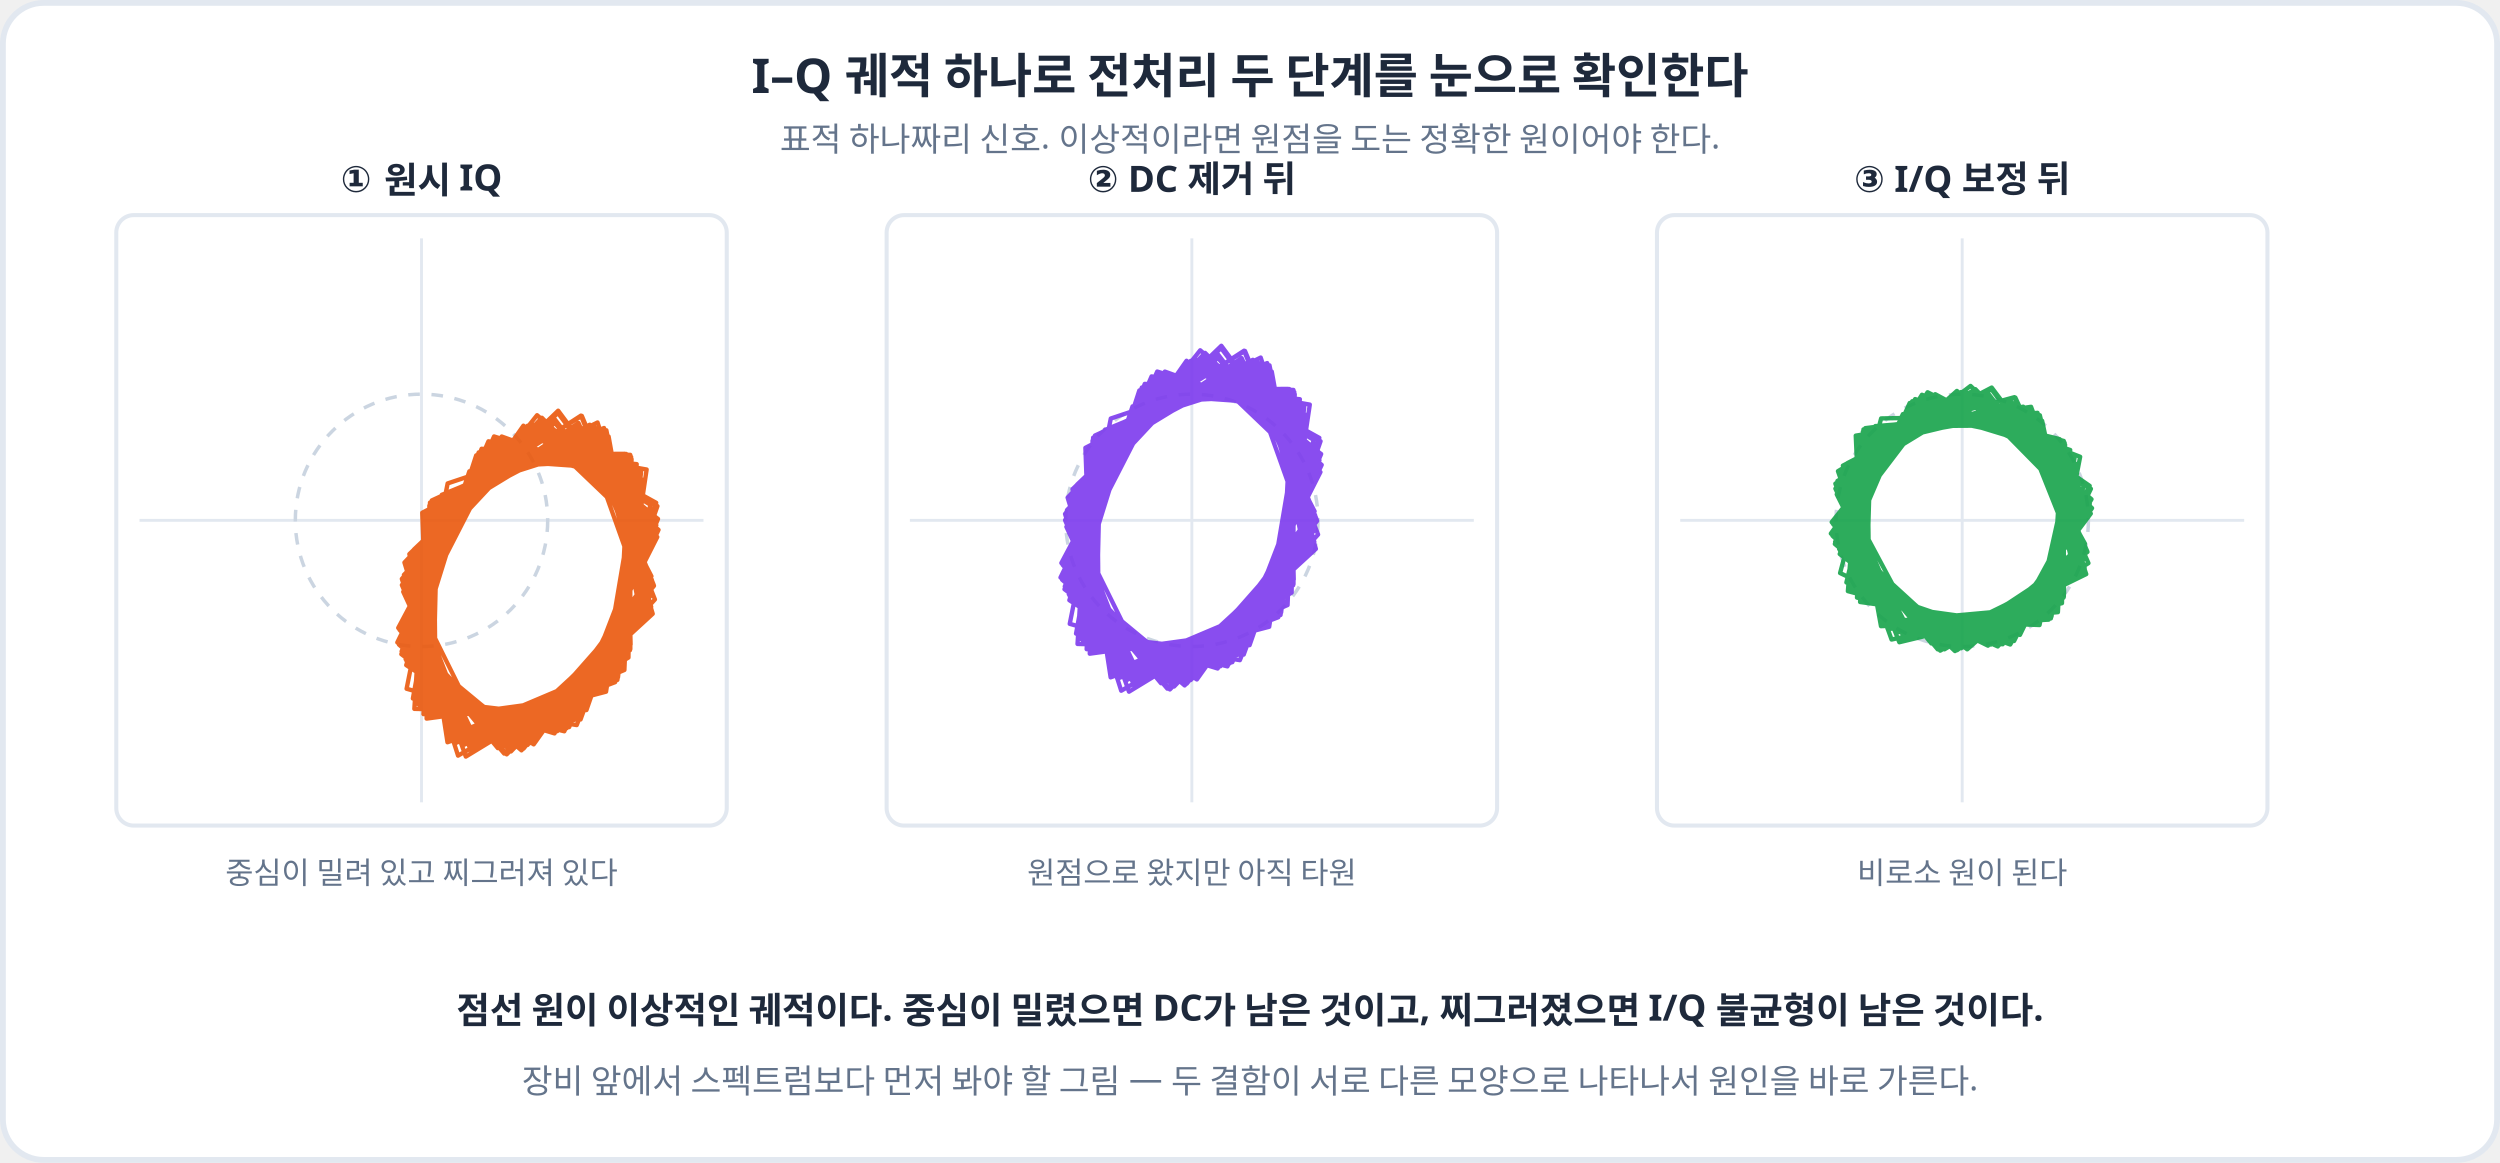
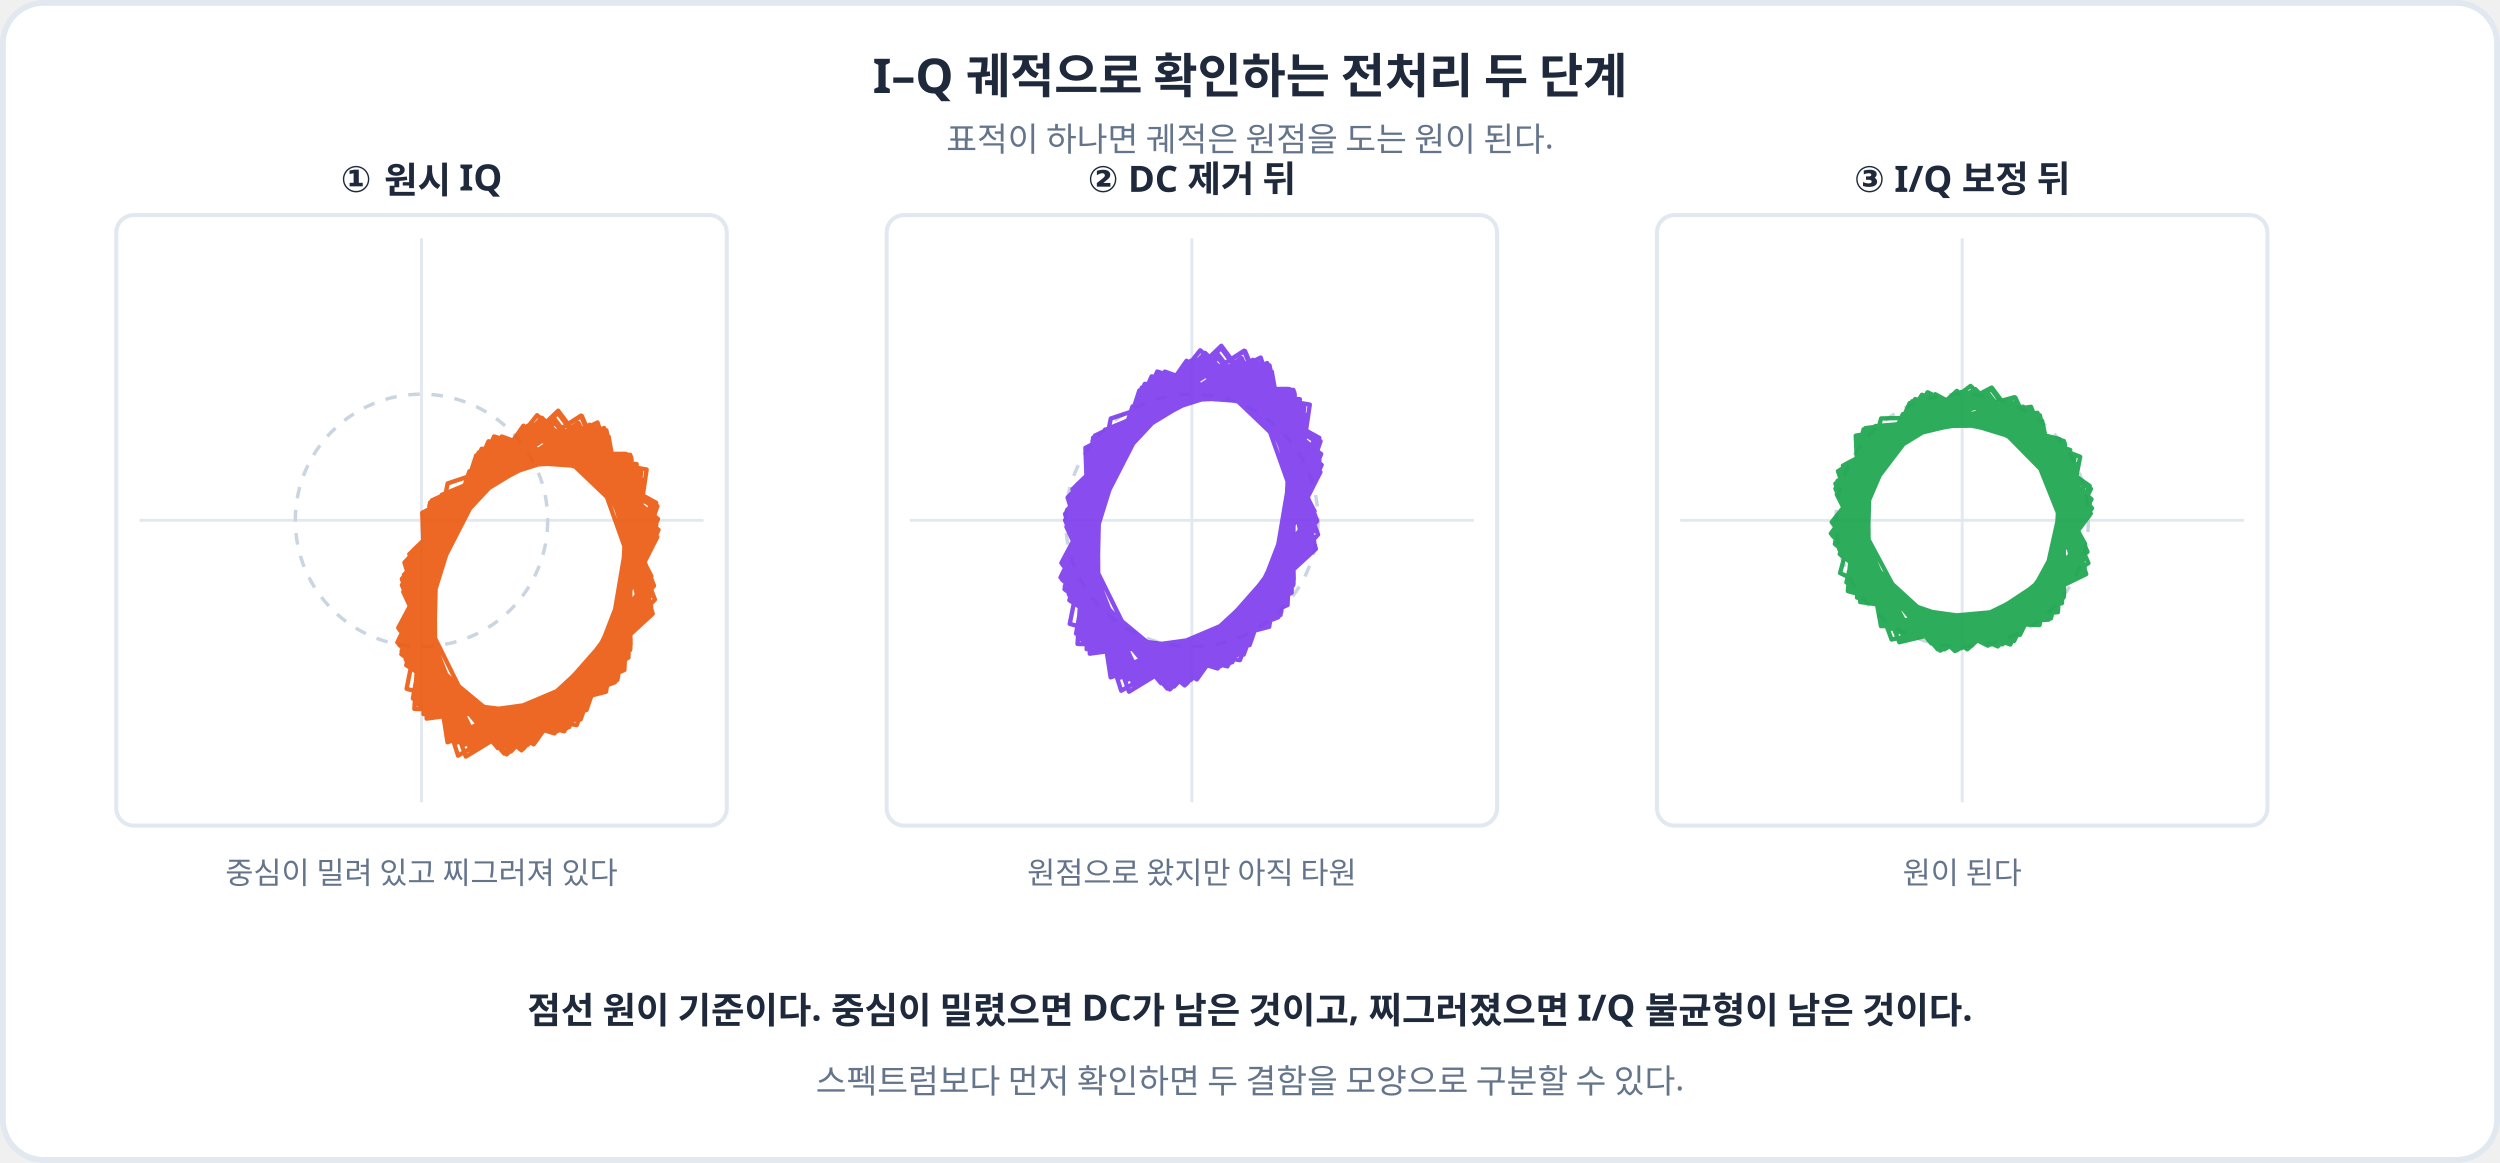
<svg xmlns="http://www.w3.org/2000/svg" viewBox="0 0 860 400" font-family="Segoe UI, Malgun Gothic, Apple SD Gothic Neo, sans-serif">
  <rect x="1" y="1" width="858" height="398" rx="14" fill="#ffffff" stroke="#e2e8f0" stroke-width="2" />
-   <text x="430" y="32" font-size="16.5" fill="#1e293b" text-anchor="middle" font-weight="700">I–Q 궤적 하나로 전처리 두 단계를 눈으로 확인한다</text>
-   <text x="430" y="52" font-size="11.5" fill="#64748b" text-anchor="middle" font-weight="400">표적 하나짜리 신호. 이상적이라면 원점을 도는 정확한 원이어야 한다.</text>
+   <text x="430" y="32" font-size="16.5" fill="#1e293b" text-anchor="middle" font-weight="700">I–Q 궤적으로 확인하는 전처리 두 단계</text>
+   <text x="430" y="52" font-size="11.5" fill="#64748b" text-anchor="middle" font-weight="400">표적이 하나면 궤적은 원점을 도는 원이 된다.</text>
  <rect x="40" y="74" width="210" height="210" rx="6" fill="#ffffff" stroke="#e2e8f0" stroke-width="1.4" />
  <line x1="48" y1="179" x2="242" y2="179" stroke="#e2e8f0" stroke-width="1" />
  <line x1="145" y1="82" x2="145" y2="276" stroke="#e2e8f0" stroke-width="1" />
  <circle cx="145" cy="179" r="43.41" fill="none" stroke="#cbd5e1" stroke-width="1.2" stroke-dasharray="4 4" />
  <path d="M225.32,186.79 L191.92,142.06 L142.4,189.02 L153.75,252.33 L208.48,237.94 L219.66,165.03 L172.14,154.5 L140.23,216.7 L171.84,255.86 L220.33,211.25 L209.36,150.16 L155.03,170.14 L143.09,237.81 L190.75,252.29 L225.28,186.04 L192.01,141.28 L140.82,190.61 L154.65,253.74 L206.93,237.24 L219.08,165.44 L169.24,152.65 L138.19,217.46 L171.26,257.36 L221.68,213.36 L208.59,148.01 L153.99,166.3 L139.87,236.93 L191.68,251.53 L225.25,185.71 L190.83,145.43 L140.4,192.23 L154.97,253.26 L208.47,236.62 L219.51,167.08 L172.59,150.16 L137.45,216.67 L173.3,256.68 L222.66,209.05 L207.27,152.72 L153.75,169.73 L143.49,237.77 L192.89,249.61 L223.7,187.1 L190.35,143.58 L143.98,190.63 L153.93,255.34 L211.2,234.82 L220.52,162.62 L169.95,151.65 L141.12,218.86 L174.76,254.48 L220.12,210 L207.78,147.23 L154.31,169.26 L143.3,239.08 L194.12,251.56 L225.2,181.34 L190.69,145.33 L143.91,188.91 L155.42,254.28 L210.67,232.84 L219.55,166.47 L170.53,152.99 L136.99,216 L173.44,259.23 L221.6,208.27 L208.5,148.32 L154.72,170.56 L142.03,240.29 L192.61,250.8 L226.1,184.72 L186.8,147.04 L141.26,194.17 L156.52,253.69 L212.37,233.89 L220.84,164.96 L169.52,152.91 L138.07,216.37 L174.3,259.5 L224.01,208.75 L206.42,150.26 L152.51,171.51 L144.42,237.82 L193.91,250.34 L224.98,182.01 L187.51,147.12 L141.68,192.57 L156.43,253.91 L212.58,233.02 L220.59,161.51 L169.5,153.25 L139.45,216.94 L174.61,257.08 L223.56,210.16 L206.61,149 L153.34,169.94 L142.5,238.72 L194.94,250.5 L223.01,184.58 L185.88,149.08 L141.14,192.81 L156.19,255.69 L211.6,234.67 L222.44,161.51 L168.03,151.81 L137.8,221.46 L175.76,258.5 L222.99,209.27 L206.03,150.54 L151.99,170.2 L145.31,241.19 L195.58,249.83 L223.83,182.77 L188,146.76 L141.42,193.59 L156.35,255.76 L212.04,233.19 L218.18,165.26 L169.96,150.14 L138.9,219.7 L176.04,256.33 L221.73,208 L205.74,148.23 L149.34,171.93 L143.14,237.92 L195.79,250.12 L222.37,186.17 L188.77,146.87 L138.95,197.75 L159.08,252.42 L210.92,229.86 L220.09,162.77 L168.45,156.07 L136.68,220.99 L177.98,253.93 L224.53,211.15 L205.45,147.42 L151.27,173.54 L144.63,239.33 L194.46,250.43 L226.53,182.26 L186.53,148.3 L141.01,197.03 L157.42,252.19 L211.51,229.29 L217.18,162.3 L169.5,155.07 L138.53,223.46 L178.04,256.88 L222.82,206.63 L204.26,148.49 L150.89,172.44 L144.34,243.41 L196.16,248.07 L224.56,181.92 L186.41,143.72 L139.13,193.5 L157.77,254.85 L214.79,230.47 L217.74,161.12 L166.08,155.89 L139.22,221.92 L179.05,256.08 L221.06,208.32 L204.52,147 L150.19,173.07 L143.01,242.05 L197.51,247.66 L224.97,182.38 L186.46,147.29 L139.8,197.23 L159.79,255.18 L212.24,229.24 L218.2,160.42 L165.6,157.45 L137.25,221.75 L179.39,258.12 L222.43,206.68 L204.8,148.09 L150.66,176.52 L144.97,242.16 L196.31,247.31 L225.77,180.66 L185.54,146.67 L140.45,197.77 L159.6,256.22 L214.78,228.88 L219.03,160.59 L167.13,154.8 L138.15,224.08 L176.29,256.57 L224.46,204.29 L205.31,147.41 L150.22,174.39 L146.49,241.39 L198.39,249.42 L225.97,179.05 L186.7,145.17 L139.92,197.39 L161.92,253.56 L211.93,230 L219.02,159.66 L166.87,154.19 L140.09,221.36 L180.97,255.2 L225.29,206.21 L202.18,147 L147.91,172.89 L147.09,240.91 L196.46,246.73 L224.81,182.16 L186.16,144.16 L138.24,199.13 L157.57,259.94 L214.19,227.22 L217.71,161.63 L165.5,157.96 L139.06,223.95 L177.84,254.48 L221.51,205 L203.08,146.88 L148.54,172.15 L144.13,241.33 L198.85,246.34 L224.68,179.52 L185.16,148.02 L138.97,200.32 L159.84,254.68 L212.84,227.2 L216.25,159.03 L165.67,154.38 L138.06,225.03 L179.86,256.05 L224.05,201.89 L205.55,145.33 L147.7,173.92 L147.68,242.62 L198.48,246.58 L224.67,178 L182.3,148.46 L139.54,202.21 L162.05,254.01 L214.32,227.07 L217.26,157.95 L164.63,159.3 L140.66,224.09 L179.8,256.98 L220.86,204.96 L201.63,150.92 L146.66,176.94 L142.54,243.85 L198.3,245.3 L226.35,178.51 L183.82,146.35 L138.49,199.16 L160.24,260.27 L216.19,226.19 L217.1,157.17 L164.67,155.63 L139.17,221.73 L180.32,254.02 L224.89,201.26 L202.86,146.11 L149.22,174.73 L145.68,245.65 L200.06,245.22 L223.64,176.36 L184.75,142.83 L138.25,201.25 L161.67,255.66 L214.99,225.62 L214.91,156.11 L166.45,156.45 L141.22,222 L180.1,257.53 L224.96,201.53 L202.25,146.87 L145.26,176.38 L147.63,242.9 L199.71,247.5 L224.55,178.51 L181.48,146.47 L139.45,202.22 L162.01,258.21 L216.83,223.26 L216.81,156.47 L163.81,156.65 L141.4,225.65 L180.42,254.19 L223.55,201.52 L199,145.52 L150.43,177.95 L148.82,246.05 L201.38,243.96 L225.22,177.42 L182.59,145.57 L139.97,201.09 L162.3,257.38 L215.3,224.89 L216.18,157.61 L165.39,155.7 L140.22,226.8 L181.5,256.25 L223.41,198.67 L200.15,143.06 L150.19,173.71 L148.49,245.09 L200.67,243.92 L223.81,173.68 L180.57,147.5 L139.51,203.78 L164.16,255.35 L215.32,223.84 L215.54,158.16 L162.74,160.93 L139.74,228.8 L179.94,254.94 L223.95,201.18 L199.47,146.91 L148.99,177.42 L147.1,245.05 L201.73,244.26 L226.15,174.11 L181.17,148.56 L138.71,203.56 L163.67,257.6 L216.1,222.07 L214.27,156.83 L163.23,159.54 L142.32,226.76 L182.11,255.7 L224.09,198.23 L198.83,149.25 L147.98,180.2 L146.76,247.2 L199.93,239.91 L225.73,172.96 L179.96,147.67 L140.81,201.69 L165.8,252.15 L216.71,223.67 L216.01,156.42 L164.78,156.12 L139.54,226.77 L182.11,254.24 L222.68,200.1 L199.85,142.97 L149.23,175.77 L149.91,245.1 L200.53,242.48 L222.84,178.19 L180.05,146.44 L139.7,204.04 L163.94,255.59 L216.92,221.68 L215.39,156.15 L161.46,162.13 L139.85,227.41 L183.59,256.06 L224.42,198.73" fill="none" stroke="#ea580c" stroke-width="1.5" stroke-linejoin="round" opacity="0.9" />
  <text x="145" y="66" font-size="12.5" fill="#1e293b" text-anchor="middle" font-weight="700">① 원시 IQ</text>
  <text x="145" y="304" font-size="10.5" fill="#64748b" text-anchor="middle" font-weight="400">중심이 밀려 있고 찌그러져 있다</text>
  <rect x="305" y="74" width="210" height="210" rx="6" fill="#ffffff" stroke="#e2e8f0" stroke-width="1.4" />
  <line x1="313" y1="179" x2="507" y2="179" stroke="#e2e8f0" stroke-width="1" />
  <line x1="410" y1="82" x2="410" y2="276" stroke="#e2e8f0" stroke-width="1" />
  <circle cx="410" cy="179" r="43.41" fill="none" stroke="#cbd5e1" stroke-width="1.2" stroke-dasharray="4 4" />
  <path d="M453.45,164.46 L420.05,119.73 L370.53,166.69 L381.87,230 L436.6,215.61 L447.78,142.7 L400.26,132.17 L368.36,194.37 L399.97,233.53 L448.46,188.92 L437.49,127.83 L383.16,147.81 L371.21,215.48 L418.87,229.96 L453.4,163.71 L420.14,118.95 L368.95,168.28 L382.78,231.41 L435.06,214.91 L447.2,143.11 L397.36,130.32 L366.31,195.13 L399.39,235.03 L449.8,191.03 L436.71,125.68 L382.11,143.97 L367.99,214.6 L419.81,229.2 L453.37,163.38 L418.95,123.1 L368.52,169.9 L383.1,230.93 L436.6,214.29 L447.63,144.75 L400.72,127.83 L365.58,194.34 L401.42,234.35 L450.78,186.72 L435.4,130.39 L381.88,147.4 L371.61,215.44 L421.01,227.28 L451.83,164.77 L418.48,121.25 L372.11,168.3 L382.06,233.01 L439.32,212.49 L448.64,140.29 L398.08,129.32 L369.25,196.53 L402.89,232.15 L448.25,187.67 L435.91,124.9 L382.44,146.93 L371.43,216.75 L422.24,229.23 L453.32,159.01 L418.82,123 L372.04,166.58 L383.54,231.95 L438.8,210.51 L447.68,144.14 L398.66,130.66 L365.11,193.67 L401.57,236.9 L449.72,185.94 L436.63,125.99 L382.85,148.23 L370.16,217.96 L420.74,228.47 L454.23,162.39 L414.93,124.71 L369.39,171.84 L384.65,231.36 L440.5,211.56 L448.97,142.63 L397.65,130.58 L366.2,194.04 L402.43,237.17 L452.13,186.42 L434.55,127.93 L380.64,149.18 L372.55,215.49 L422.04,228.01 L453.11,159.68 L415.64,124.79 L369.81,170.24 L384.55,231.58 L440.71,210.69 L448.71,139.18 L397.62,130.92 L367.58,194.61 L402.74,234.75 L451.68,187.83 L434.74,126.67 L381.47,147.61 L370.62,216.39 L423.06,228.17 L451.14,162.25 L414.01,126.75 L369.27,170.48 L384.32,233.36 L439.72,212.34 L450.57,139.18 L396.15,129.48 L365.92,199.13 L403.88,236.17 L451.12,186.94 L434.16,128.21 L380.12,147.87 L373.44,218.86 L423.71,227.5 L451.96,160.44 L416.12,124.43 L369.55,171.26 L384.48,233.43 L440.17,210.86 L446.31,142.93 L398.09,127.81 L367.02,197.37 L404.16,234 L449.86,185.67 L433.87,125.9 L377.47,149.6 L371.27,215.59 L423.92,227.79 L450.49,163.84 L416.9,124.53 L367.08,175.42 L387.2,230.09 L439.04,207.53 L448.22,140.44 L396.58,133.74 L364.81,198.66 L406.11,231.59 L452.66,188.82 L433.57,125.09 L379.4,151.21 L372.76,217 L422.59,228.1 L454.66,159.92 L414.65,125.97 L369.13,174.7 L385.55,229.86 L439.64,206.96 L445.31,139.97 L397.63,132.74 L366.66,201.13 L406.17,234.55 L450.95,184.3 L432.39,126.16 L379.02,150.11 L372.47,221.08 L424.28,225.74 L452.69,159.59 L414.54,121.39 L367.26,171.17 L385.9,232.52 L442.92,208.14 L445.87,138.79 L394.21,133.56 L367.34,199.59 L407.18,233.75 L449.18,185.99 L432.65,124.67 L378.31,150.74 L371.14,219.72 L425.64,225.33 L453.1,160.05 L414.59,124.96 L367.93,174.9 L387.91,232.85 L440.37,206.91 L446.32,138.09 L393.73,135.12 L365.37,199.42 L407.52,235.79 L450.56,184.35 L432.93,125.76 L378.79,154.19 L373.09,219.83 L424.43,224.98 L453.89,158.33 L413.67,124.34 L368.58,175.44 L387.72,233.89 L442.91,206.55 L447.16,138.26 L395.26,132.47 L366.28,201.75 L404.41,234.24 L452.59,181.96 L433.43,125.08 L378.35,152.06 L374.61,219.06 L426.52,227.09 L454.1,156.72 L414.83,122.84 L368.05,175.06 L390.04,231.23 L440.05,207.67 L447.15,137.33 L395,131.86 L368.21,199.03 L409.1,232.87 L453.42,183.88 L430.31,124.67 L376.03,150.56 L375.22,218.58 L424.59,224.4 L452.93,159.83 L414.28,121.83 L366.37,176.8 L385.7,237.61 L442.31,204.89 L445.84,139.3 L393.63,135.63 L367.19,201.62 L405.96,232.15 L449.64,182.67 L431.2,124.55 L376.67,149.82 L372.26,219 L426.97,224.01 L452.8,157.19 L413.28,125.69 L367.1,177.99 L387.97,232.35 L440.97,204.87 L444.38,136.7 L393.8,132.05 L366.19,202.7 L407.98,233.72 L452.18,179.56 L433.68,123 L375.83,151.59 L375.81,220.29 L426.6,224.25 L452.79,155.67 L410.43,126.13 L367.66,179.87 L390.18,231.68 L442.45,204.74 L445.39,135.62 L392.76,136.97 L368.79,201.76 L407.93,234.65 L448.99,182.63 L429.76,128.59 L374.79,154.61 L370.67,221.52 L426.43,222.97 L454.47,156.18 L411.94,124.02 L366.62,176.82 L388.37,237.94 L444.32,203.86 L445.23,134.84 L392.8,133.3 L367.29,199.4 L408.44,231.69 L453.02,178.93 L430.99,123.78 L377.35,152.4 L373.81,223.32 L428.19,222.89 L451.76,154.03 L412.87,120.5 L366.38,178.92 L389.8,233.33 L443.12,203.29 L443.04,133.78 L394.58,134.12 L369.35,199.67 L408.23,235.2 L453.08,179.19 L430.38,124.54 L373.38,154.05 L375.75,220.57 L427.84,225.17 L452.68,156.18 L409.61,124.14 L367.57,179.89 L390.14,235.88 L444.96,200.93 L444.94,134.14 L391.93,134.32 L369.52,203.32 L408.54,231.86 L451.68,179.19 L427.13,123.19 L378.55,155.62 L376.95,223.72 L429.51,221.63 L453.35,155.08 L410.72,123.24 L368.1,178.76 L390.43,235.05 L443.42,202.56 L444.3,135.28 L393.51,133.37 L368.35,204.47 L409.63,233.92 L451.53,176.34 L428.28,120.73 L378.32,151.38 L376.62,222.76 L428.8,221.59 L451.94,151.35 L408.69,125.17 L367.63,181.45 L392.29,233.02 L443.45,201.51 L443.67,135.83 L390.86,138.6 L367.86,206.47 L408.06,232.61 L452.08,178.85 L427.6,124.58 L377.11,155.09 L375.23,222.72 L429.86,221.93 L454.27,151.78 L409.29,126.23 L366.84,181.22 L391.79,235.27 L444.23,199.74 L442.39,134.5 L391.36,137.21 L370.45,204.43 L410.24,233.37 L452.22,175.9 L426.96,126.92 L376.11,157.87 L374.88,224.87 L428.05,217.58 L453.85,150.63 L408.09,125.34 L368.94,179.36 L393.93,229.82 L444.84,201.34 L444.13,134.09 L392.91,133.79 L367.67,204.44 L410.24,231.91 L450.81,177.77 L427.97,120.64 L377.35,153.44 L378.04,222.77 L428.66,220.15 L450.97,155.86 L408.17,124.11 L367.83,181.71 L392.07,233.26 L445.04,199.35 L443.52,133.82 L389.59,139.8 L367.98,205.08 L411.72,233.73 L452.54,176.4" fill="none" stroke="#7c3aed" stroke-width="1.5" stroke-linejoin="round" opacity="0.9" />
  <text x="410" y="66" font-size="12.5" fill="#1e293b" text-anchor="middle" font-weight="700">② DC 제거 뒤</text>
  <text x="410" y="304" font-size="10.5" fill="#64748b" text-anchor="middle" font-weight="400">원점으로 왔지만 아직 타원</text>
  <rect x="570" y="74" width="210" height="210" rx="6" fill="#ffffff" stroke="#e2e8f0" stroke-width="1.4" />
  <line x1="578" y1="179" x2="772" y2="179" stroke="#e2e8f0" stroke-width="1" />
  <line x1="675" y1="82" x2="675" y2="276" stroke="#e2e8f0" stroke-width="1" />
  <circle cx="675" cy="179" r="43.41" fill="none" stroke="#cbd5e1" stroke-width="1.2" stroke-dasharray="4 4" />
  <path d="M718.45,178.14 L685.05,133.92 L635.53,159.3 L646.87,212.94 L701.6,215.01 L712.78,159.26 L665.26,138.99 L633.36,180.98 L664.97,220.28 L713.46,196.53 L702.49,144.76 L648.16,147.29 L636.21,198.64 L683.87,222.11 L718.4,177.53 L685.14,133.32 L633.95,160.18 L647.78,214.3 L700.06,214.06 L712.2,159.44 L662.36,136.78 L631.31,181.08 L664.39,221.34 L714.8,198.56 L701.71,142.85 L647.11,143.94 L632.99,197.13 L684.81,221.74 L718.37,177.25 L683.95,136.35 L633.52,161.37 L648.1,214 L701.6,213.95 L712.63,160.87 L665.72,135.61 L630.58,180.27 L666.42,221.3 L715.78,195.34 L700.4,146.3 L646.88,146.64 L636.61,198.7 L686.01,220.5 L716.83,177.98 L683.48,134.75 L637.11,160.98 L647.06,215.4 L704.32,213.18 L713.64,157.54 L663.08,136.16 L634.25,182.93 L667.89,219.9 L713.25,195.47 L700.91,142.02 L647.44,146.4 L636.43,199.71 L687.24,222.37 L718.32,173.73 L683.82,136.24 L637.04,159.59 L648.54,214.92 L703.8,211.46 L712.68,160.39 L663.66,137.38 L630.11,179.61 L666.57,223.38 L714.72,194.45 L701.63,143.07 L647.85,147.55 L635.16,200.36 L685.74,221.38 L719.23,176.67 L679.93,136.64 L634.39,163.15 L649.65,214.73 L705.5,212.73 L713.97,159.5 L662.65,137.06 L631.2,180.17 L667.43,223.82 L717.13,195.44 L699.55,144.11 L645.64,147.75 L637.55,198.97 L687.04,221.34 L718.11,174.21 L680.64,136.89 L634.81,161.97 L649.55,214.88 L705.71,212.08 L713.71,156.67 L662.62,137.32 L632.58,180.97 L667.74,221.95 L716.68,196.46 L699.74,143.14 L646.47,146.7 L635.62,199.22 L688.06,221.72 L716.14,175.79 L679.01,138.05 L634.27,162.03 L649.32,216.25 L704.72,213.16 L715.57,157.13 L661.15,135.8 L630.92,184.19 L668.88,223.37 L716.12,195.61 L699.16,144.24 L645.12,146.57 L638.44,201.9 L688.71,221.35 L716.96,174.54 L681.12,136.72 L634.55,162.72 L649.48,216.35 L705.17,212.08 L711.31,159.08 L663.09,134.94 L632.02,183.06 L669.16,221.7 L714.86,194.27 L698.87,142.31 L642.47,147.31 L636.27,198.74 L688.92,221.63 L715.49,176.9 L681.9,136.99 L632.08,165.44 L652.2,214.34 L704.04,209.12 L713.22,157.56 L661.58,139.33 L629.81,183.54 L671.11,220.25 L717.66,197.5 L698.57,141.59 L644.4,149.08 L637.76,200.24 L687.59,221.54 L719.66,174.8 L679.65,137.59 L634.13,165.38 L650.55,213.75 L704.64,208.82 L710.31,156.46 L662.63,138.79 L631.66,185.98 L671.17,222.64 L715.95,193.44 L697.39,142.15 L644.02,148.1 L637.47,203.44 L689.28,220.08 L717.69,174.04 L679.54,133.88 L632.26,162.08 L650.9,215.97 L707.92,210.58 L710.87,155.64 L659.21,138.59 L632.34,184.91 L672.18,222.25 L714.18,194.36 L697.65,141.02 L643.31,148.43 L636.14,202.02 L690.64,220.08 L718.1,174.51 L679.59,136.76 L632.93,165.25 L652.91,216.74 L705.37,208.96 L711.32,155.19 L658.73,139.73 L630.37,184.29 L672.52,223.97 L715.56,193.38 L697.93,141.97 L643.79,151.32 L638.09,202.59 L689.43,219.5 L718.89,173.33 L678.67,136.03 L633.58,165.84 L652.72,217.52 L707.91,209.3 L712.16,155.54 L660.26,137.98 L631.28,186.39 L669.41,221.95 L717.59,191.97 L698.43,141.54 L643.35,149.5 L639.61,202.35 L691.52,221.71 L719.1,172.08 L679.83,135.12 L633.05,165.4 L655.04,215.97 L705.05,209.49 L712.15,154.79 L660,137.42 L633.21,184.68 L674.1,222.02 L718.42,193.72 L695.31,140.44 L641.03,147.72 L640.22,202.12 L689.59,219.08 L717.93,174.29 L679.28,134.17 L631.37,166.38 L650.7,220 L707.31,207.82 L710.84,156.05 L658.63,140.11 L632.19,186.51 L670.96,220.66 L714.64,191.81 L696.2,140.57 L641.67,147.28 L637.26,201.72 L691.97,219.35 L717.8,172.14 L678.28,137.02 L632.1,167.51 L652.97,216.35 L705.97,207.47 L709.38,153.59 L658.8,137.28 L631.19,187.12 L672.98,222.43 L717.18,189.94 L698.68,139.94 L640.83,148.49 L640.81,203.64 L691.6,219.46 L717.79,170.92 L675.43,136.67 L632.66,169.17 L655.18,216.36 L707.45,207.74 L710.39,152.98 L657.76,140.97 L633.79,187.02 L672.93,223.16 L713.99,191.61 L694.76,143.45 L639.79,150.66 L635.67,203.35 L691.43,218.38 L719.47,171.74 L676.94,135.35 L631.62,166.46 L653.37,220.93 L709.32,207.49 L710.23,152.32 L657.8,138.03 L632.29,184.75 L673.44,220.91 L718.02,189.65 L695.99,139.9 L642.35,149.52 L638.81,205.57 L693.19,218.76 L716.76,169.34 L677.87,132.76 L631.38,168.08 L654.8,217.59 L708.12,206.74 L708.04,150.92 L659.58,139.14 L634.35,185.48 L673.23,223.67 L718.08,189.87 L695.38,140.35 L638.38,149.86 L640.75,203.85 L692.84,220.5 L717.68,171.29 L674.61,134.87 L632.57,169.16 L655.14,219.72 L709.96,205.3 L709.94,151.68 L656.93,138.64 L634.52,188.45 L673.54,221.07 L716.68,189.52 L692.13,138.46 L643.55,152.41 L641.95,206.68 L694.51,218.07 L718.35,170.59 L675.72,134.41 L633.1,168.38 L655.43,219.13 L708.42,206.23 L709.3,152.44 L658.51,138.27 L633.35,189.09 L674.63,223 L716.53,187.2 L693.28,136.77 L643.32,148.95 L641.62,205.82 L693.8,217.87 L716.94,167.24 L673.69,135.46 L632.63,170.42 L657.29,217.96 L708.45,205.39 L708.67,152.72 L655.86,141.81 L632.86,190.57 L673.06,221.55 L717.08,189.35 L692.6,139.69 L642.11,151.62 L640.23,205.44 L694.86,218.4 L719.27,168.16 L674.29,136.46 L631.84,170.05 L656.79,219.64 L709.23,204.16 L707.39,151.33 L656.36,140.81 L635.45,189.57 L675.24,222.71 L717.22,187.01 L691.96,141.41 L641.11,153.6 L639.88,207.09 L693.05,214.46 L718.85,167.14 L673.09,135.45 L633.94,169.07 L658.93,215.79 L709.84,205.6 L709.13,151.44 L657.91,138.46 L632.67,188.89 L675.24,221.53 L715.81,188.17 L692.97,136.63 L642.35,150.36 L643.04,206.18 L693.66,216.68 L715.97,170.62 L673.17,134.48 L632.83,170.69 L657.07,218.1 L710.04,204.05 L708.52,151.07 L654.59,142.46 L632.98,189.48 L676.72,223.37 L717.54,187.5" fill="none" stroke="#16a34a" stroke-width="1.5" stroke-linejoin="round" opacity="0.9" />
  <text x="675" y="66" font-size="12.5" fill="#1e293b" text-anchor="middle" font-weight="700">③ I/Q 보정 뒤</text>
-   <text x="675" y="304" font-size="10.5" fill="#64748b" text-anchor="middle" font-weight="400">비로소 원이 된다</text>
-   <text x="430" y="352" font-size="12.5" fill="#1e293b" text-anchor="middle" font-weight="600">점선 원이 이상적인 궤적이다. 중심이 밀렸으면 DC가 남은 것이고, 찌그러졌으면 I/Q 불균형이 남은 것이다.</text>
-   <text x="430" y="376" font-size="11.5" fill="#64748b" text-anchor="middle" font-weight="400">장비 앞에서 스펙트럼보다 먼저 봐야 할 그림 — 두 결함이 서로 다른 모양으로 나타나서 원인을 바로 가른다.</text>
+   <text x="675" y="304" font-size="10.5" fill="#64748b" text-anchor="middle" font-weight="400">원이 된다</text>
+   <text x="430" y="352" font-size="12.5" fill="#1e293b" text-anchor="middle" font-weight="600">점선 원이 기준이다. 중심이 밀렸으면 DC가 남은 것이고, 찌그러졌으면 I/Q 불균형이 남은 것이다.</text>
+   <text x="430" y="376" font-size="11.5" fill="#64748b" text-anchor="middle" font-weight="400">스펙트럼보다 먼저 확인하면 두 결함을 모양으로 구분할 수 있다.</text>
</svg>
